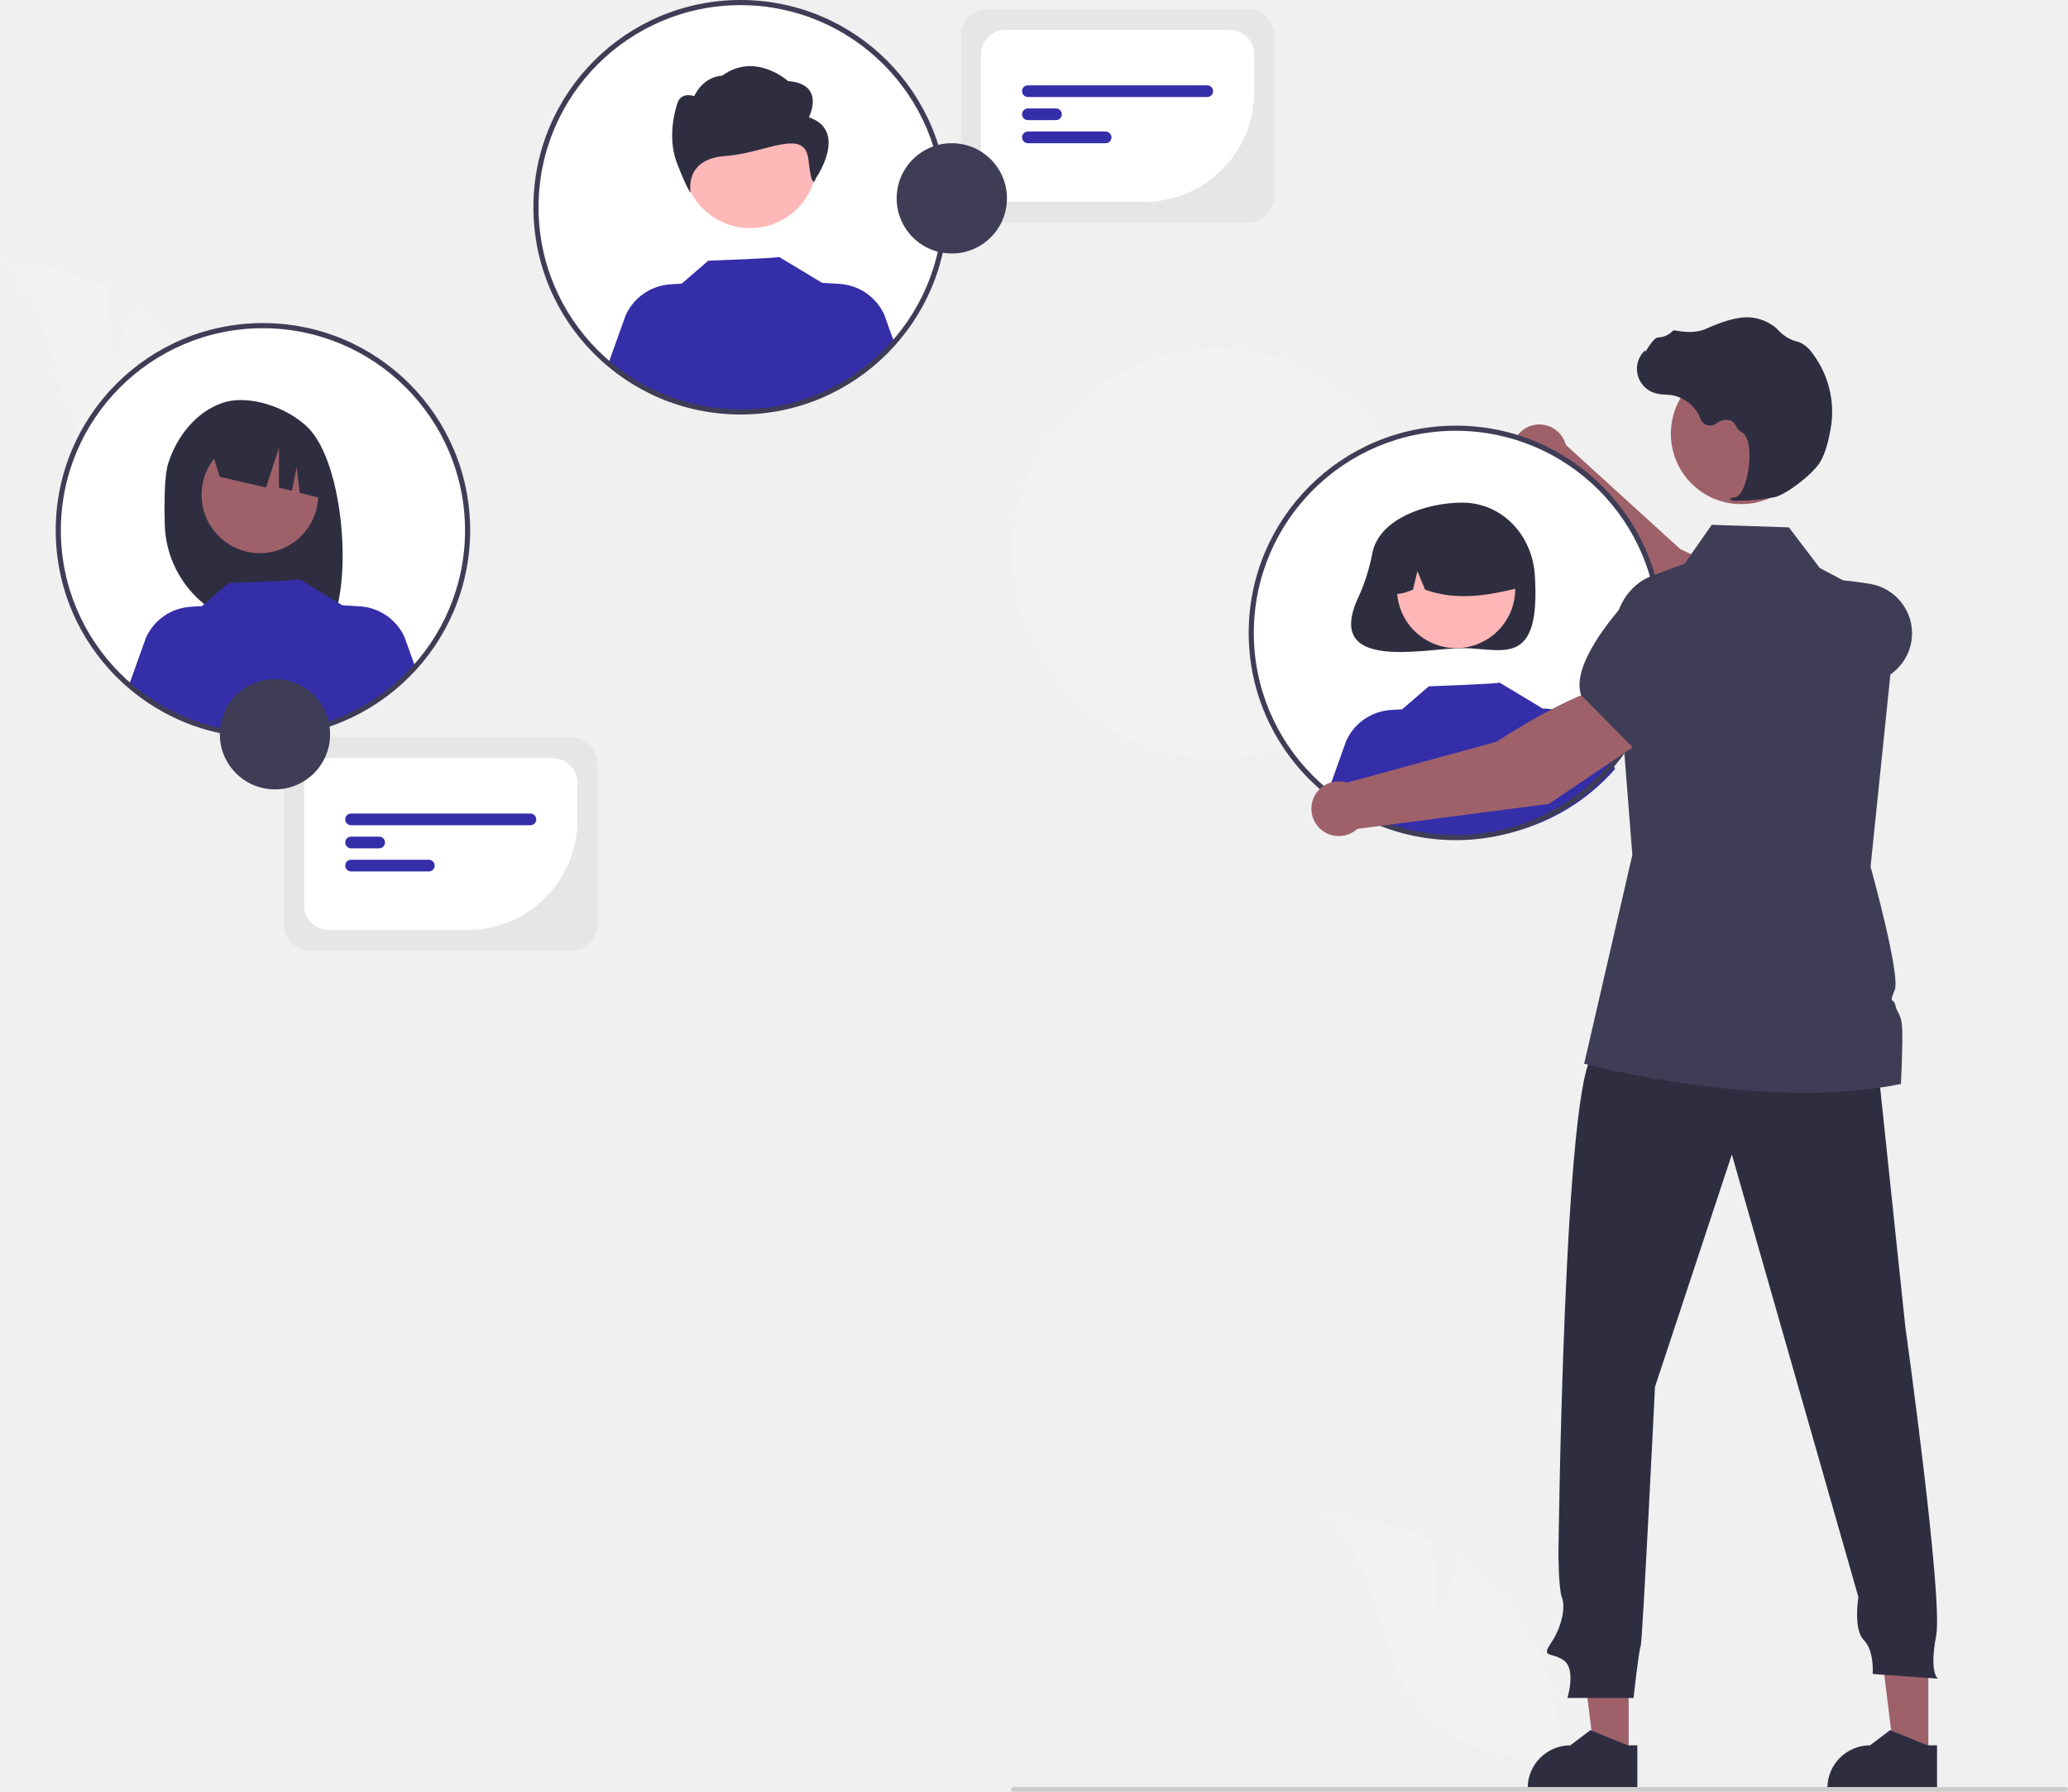
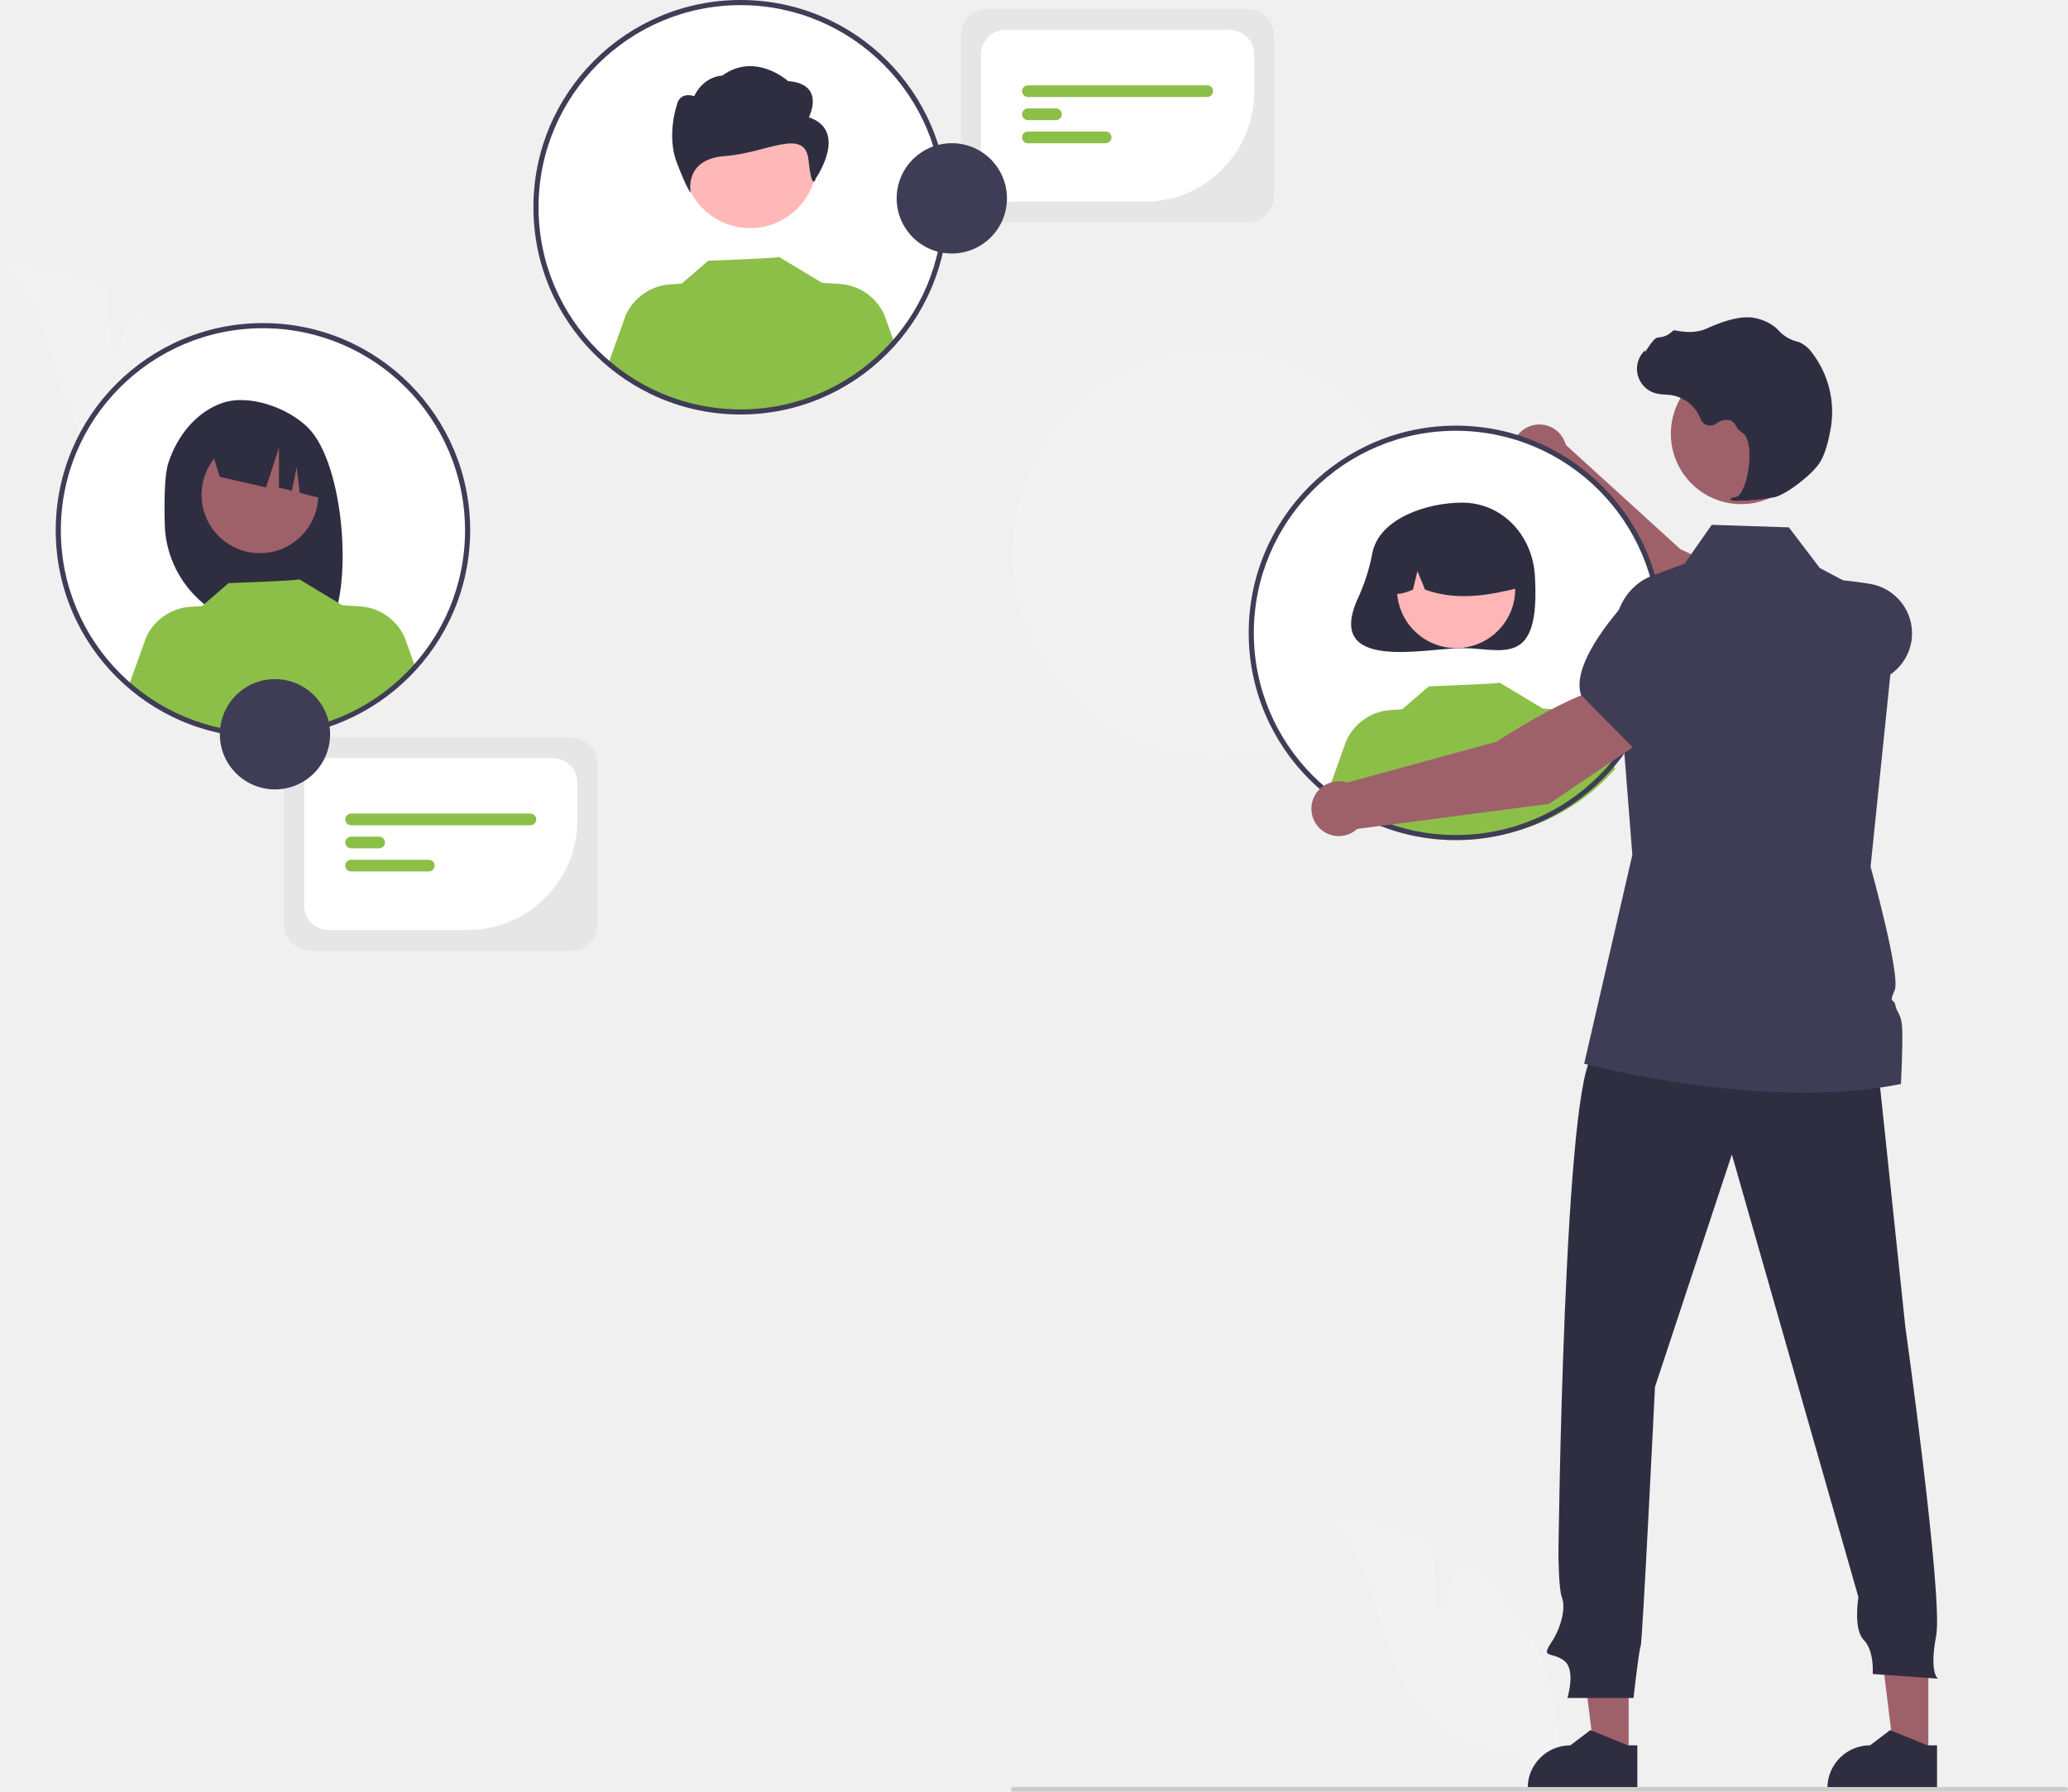
<svg xmlns="http://www.w3.org/2000/svg" width="806.632" height="698.766" viewBox="0 0 806.632 698.766" role="img" artist="Katerina Limpitsouni" source="https://undraw.co/">
  <path d="M751.146,316.606a79.828,79.828,0,1,1-79.686-79.969A79.621,79.621,0,0,1,751.146,316.606Z" transform="translate(-196.6841 -100.6171)" fill="#f2f2f2" />
  <path d="M884.005,363.14l11.224-21.432c-10.065-12.154-43.088-26.896-43.088-26.896l-44.695-40.681a10.681,10.681,0,1,0-13.118,13.021l48.286,57.911Z" transform="translate(-196.6841 -100.6171)" fill="#9e616a" />
  <path d="M878.568,361.661l15.849,5.046a54.393,54.393,0,0,0,35.295-.786h0a19.641,19.641,0,0,0,12.685-16.399h0a19.595,19.595,0,0,0-16.312-21.205c-14.863-2.443-34.014-3.647-40.846,4.483l-.069.082Z" transform="translate(-196.6841 -100.6171)" fill="#3f3d56" />
  <circle cx="567.886" cy="246.828" r="79.828" fill="#fff" />
  <path d="M731.991,316.22a75.004,75.004,0,0,1-5.351,17.08C712.558,363.09,752.66,353.38,766.991,353.38c15.669,0,30.661,8.239,28.371-28.371-.978-15.638-12.702-28.371-28.371-28.371C753.607,296.638,734.79,302.586,731.991,316.22Z" transform="translate(-196.6841 -100.6171)" fill="#2f2e41" />
  <circle cx="567.96" cy="229.701" r="23.055" fill="#ffb6b6" />
  <path d="M748.987,306.817a26.409,26.409,0,0,1,40.15,23.048c-11.748,2.949-24.089,5.207-36.617.705l-2.959-7.241-1.744,7.246c-3.815,1.559-7.64,2.879-11.465-.015A26.965,26.965,0,0,1,748.987,306.817Z" transform="translate(-196.6841 -100.6171)" fill="#2f2e41" />
-   <path d="M826.64,400.525a79.8,79.8,0,0,1-111.684,8.071l6.847-19.105a20.546,20.546,0,0,1,17.452-11.984l4.356-.267,10.387-8.958s27.986-.999,27.571-1.478l16.952,10.197-.014-.07,6.664.408a20.537,20.537,0,0,1,17.452,11.984Z" transform="translate(-196.6841 -100.6171)" fill="#342ea9" />
+   <path d="M826.64,400.525a79.8,79.8,0,0,1-111.684,8.071l6.847-19.105a20.546,20.546,0,0,1,17.452-11.984l4.356-.267,10.387-8.958s27.986-.999,27.571-1.478l16.952,10.197-.014-.07,6.664.408a20.537,20.537,0,0,1,17.452,11.984Z" transform="translate(-196.6841 -100.6171)" fill="#8cbf48" />
  <path d="M757.567,729.462,755.583,701.874a89.244,89.244,0,0,0-41.899-9.396c20.432,15.793,18.795,47.358,32.945,68.96A53.681,53.681,0,0,0,786.657,785.159l17.004,9.783a89.952,89.952,0,0,0-20.944-72.346,86.888,86.888,0,0,0-16.368-14.395C762.632,718.871,757.567,729.462,757.567,729.462Z" transform="translate(-196.6841 -100.6171)" fill="#f2f2f2" />
  <path d="M240.567,240.462,238.583,212.874a89.244,89.244,0,0,0-41.899-9.396c20.432,15.793,18.795,47.358,32.945,68.96A53.681,53.681,0,0,0,269.657,296.159l17.004,9.783a89.952,89.952,0,0,0-20.944-72.346,86.888,86.888,0,0,0-16.368-14.395C245.632,229.871,240.567,240.462,240.567,240.462Z" transform="translate(-196.6841 -100.6171)" fill="#f2f2f2" />
  <polygon points="635.268 684.997 622.004 684.996 615.694 633.837 635.27 633.837 635.268 684.997" fill="#9e616a" />
  <path d="M835.334,798.471l-42.768-.002v-.541a16.647,16.647,0,0,1,16.646-16.646h.001l7.812-5.927,14.576,5.928,3.733 0Z" transform="translate(-196.6841 -100.6171)" fill="#2f2e41" />
  <polygon points="752.165 684.997 738.902 684.996 732.592 633.837 752.168 633.837 752.165 684.997" fill="#9e616a" />
  <path d="M952.232,798.471l-42.768-.002v-.541a16.647,16.647,0,0,1,16.646-16.646h.001L933.924,775.356l14.576,5.928,3.733 0Z" transform="translate(-196.6841 -100.6171)" fill="#2f2e41" />
  <path d="M928.676,511.803,939.832,617.784s14.851,106.117,12.062,120.759.697,16.734.697,16.734L927.143,753.464s.697-9.064-3.486-13.248-2.092-16.734-2.092-16.734L872.2,550.848,842.218,641.49s-4.881,99.706-5.578,101.1-2.789,20.22-2.789,20.22h-25.798s3.486-11.156-1.395-14.642-9.064-.697-4.881-6.972,5.578-13.945,4.183-17.431-1.395-17.431-1.395-17.431,2.092-188.255,13.945-194.53S928.676,511.803,928.676,511.803Z" transform="translate(-196.6841 -100.6171)" fill="#2f2e41" />
  <circle cx="679.16" cy="169.163" r="27.439" fill="#9e616a" />
  <path d="M938.159,523.354c-53.139,10.974-123.558-7.893-123.558-7.893l18.785-81.43-6.679-85.218c-.816-10.421,5.12-20.19,14.354-23.651l12.75-4.776,10.539-15.088,30.103.988,12.034,15.84,9.497,5.038,20.589,10.92.091.045v.045L930.203,400.847l-3.897,37.788s11.835,42.5,9.406,48.136c-2.429,5.627-.317,2.909.272,5.917.589,3.009,2.392,3.199,2.664,9.125C938.929,507.731,938.159,523.354,938.159,523.354Z" transform="translate(-196.6841 -100.6171)" fill="#3f3d56" />
  <path d="M1002.397,799.383H591.925a.919.919,0,0,1,0-1.839h410.471a.919.919,0,0,1,0,1.839Z" transform="translate(-196.6841 -100.6171)" fill="#ccc" />
  <path d="M874.51,295.901a84.515,84.515,0,0,0,14.346-1.375c4.687-1.08,15.027-9.076,17.846-13.799h0c2.094-3.51,3.35-8.938,4.036-12.874a37.779,37.779,0,0,0-7.379-29.811,11.936,11.936,0,0,0-4.926-3.989c-.174-.063-.354-.118-.534-.165a14.726,14.726,0,0,1-7.44-4.342,12.147,12.147,0,0,0-1.25-1.221,18.14,18.14,0,0,0-7.664-3.604c-4.529-1.088-11.006.275-19.253,4.054-4.143,1.899-8.742,1.369-12.286.695a1.154,1.154,0,0,0-1.076.4,8.144,8.144,0,0,1-5.476,2.349c-1.258.088-2.535,1.866-4.074,4.182-.349.526-.757,1.139-1.052,1.514l-.059-.703-.692.804a9.883,9.883,0,0,0,4.876,15.981,19.272,19.272,0,0,0,3.891.517c.795.051,1.617.104,2.407.22a14.9,14.9,0,0,1,11.318,9.38,3.897,3.897,0,0,0,5.928,1.739,6.438,6.438,0,0,1,5.837-1.219,4.274,4.274,0,0,1,1.944,2.093,5.57,5.57,0,0,0,2.176,2.41c3.235,1.564,3.644,8.85,2.654,14.959-.954,5.888-3.03,10.184-5.047,10.445-1.553.201-1.729.317-1.834.595l-.094.249.181.226A6.364,6.364,0,0,0,874.51,295.901Z" transform="translate(-196.6841 -100.6171)" fill="#2f2e41" />
  <path d="M764.57,428.272A80.828,80.828,0,1,1,845.398,347.445,80.919,80.919,0,0,1,764.57,428.272Zm0-159.655A78.828,78.828,0,1,0,843.398,347.445,78.917,78.917,0,0,0,764.57,268.617Z" transform="translate(-196.6841 -100.6171)" fill="#3f3d56" />
  <circle cx="288.886" cy="80.828" r="79.828" fill="#fff" />
  <circle cx="292.581" cy="62.94" r="26.03" fill="#ffb8b8" />
-   <path id="f183d98d-beca-4def-af6d-fbe16b93cf6a-203" data-name="bf427902-b9bf-4946-b5d7-5c1c7e04535e" d="M512.184,146.361s6.777-12.956-8.133-14.134c0,0-12.711-11.531-25.668-2.108,0,0-7.067,0-10.932,7.997,0,0-5.558-2.108-6.78,3.534,0,0-4.067,11.779,0,22.379s5.418,11.779,5.418,11.779-2.854-13.155,13.414-14.333,31.191-11.369,32.547,1.588,2.846,7.103,2.846,7.103S527.772,151.661,512.184,146.361Z" transform="translate(-196.6841 -100.6171)" fill="#2f2e41" />
-   <path d="M545.604,234.525a79.8,79.8,0,0,1-111.684,8.071l6.847-19.105a20.546,20.546,0,0,1,17.452-11.984l4.356-.267,10.387-8.958s27.986-.999,27.571-1.478l16.952,10.197-.014-.07,6.664.408a20.537,20.537,0,0,1,17.452,11.984Z" transform="translate(-196.6841 -100.6171)" fill="#342ea9" />
+   <path id="f183d98d-beca-4def-af6d-fbe16b93cf6a-125" data-name="bf427902-b9bf-4946-b5d7-5c1c7e04535e" d="M512.184,146.361s6.777-12.956-8.133-14.134c0,0-12.711-11.531-25.668-2.108,0,0-7.067,0-10.932,7.997,0,0-5.558-2.108-6.78,3.534,0,0-4.067,11.779,0,22.379s5.418,11.779,5.418,11.779-2.854-13.155,13.414-14.333,31.191-11.369,32.547,1.588,2.846,7.103,2.846,7.103S527.772,151.661,512.184,146.361Z" transform="translate(-196.6841 -100.6171)" fill="#2f2e41" />
+   <path d="M545.604,234.525a79.8,79.8,0,0,1-111.684,8.071l6.847-19.105a20.546,20.546,0,0,1,17.452-11.984l4.356-.267,10.387-8.958s27.986-.999,27.571-1.478l16.952,10.197-.014-.07,6.664.408a20.537,20.537,0,0,1,17.452,11.984Z" transform="translate(-196.6841 -100.6171)" fill="#8cbf48" />
  <path d="M485.57,262.272A80.828,80.828,0,1,1,566.398,181.445,80.919,80.919,0,0,1,485.57,262.272Zm0-159.655A78.828,78.828,0,1,0,564.398,181.445,78.917,78.917,0,0,0,485.57,102.617Z" transform="translate(-196.6841 -100.6171)" fill="#3f3d56" />
  <circle cx="102.563" cy="206.828" r="79.828" fill="#fff" />
  <path d="M262.248,281.477c3.301-10.52,10.807-20.168,21.188-23.724,10.382-3.556,25.583,1.861,33.387,9.639,14.276,14.228,17.76,63.106,7.952,78.552-1.951-.103-8.683-.18-10.657-.254l-2.793-9.31v9.218q-4.719-.146-9.511-.201a41.393,41.393,0,0,1-40.867-40.371C260.691,294.78,260.947,285.622,262.248,281.477Z" transform="translate(-196.6841 -100.6171)" fill="#2f2e41" />
  <circle cx="101.379" cy="192.974" r="22.75" fill="#9e616a" />
  <path d="M278.429,273.611l26.195-13.116h0a32.924,32.924,0,0,1,19.284,27.278l.653,7.821-10.969-2.792-1.202-10-1.863,9.22-5.062-1.288.048-15.526L300.447,290.722l-18.08-4.154Z" transform="translate(-196.6841 -100.6171)" fill="#2f2e41" />
-   <path d="M358.484,360.271a79.8,79.8,0,0,1-111.684,8.071l6.847-19.105a20.546,20.546,0,0,1,17.452-11.984l4.356-.267,10.387-8.958s27.986-.999,27.571-1.478l16.952,10.197-.014-.07,6.664.408a20.537,20.537,0,0,1,17.452,11.984Z" transform="translate(-196.6841 -100.6171)" fill="#342ea9" />
+   <path d="M358.484,360.271a79.8,79.8,0,0,1-111.684,8.071l6.847-19.105a20.546,20.546,0,0,1,17.452-11.984l4.356-.267,10.387-8.958s27.986-.999,27.571-1.478l16.952,10.197-.014-.07,6.664.408a20.537,20.537,0,0,1,17.452,11.984Z" transform="translate(-196.6841 -100.6171)" fill="#8cbf48" />
  <path d="M299.247,388.272a80.828,80.828,0,1,1,80.828-80.828A80.919,80.919,0,0,1,299.247,388.272Zm0-159.655a78.828,78.828,0,1,0,78.828,78.828A78.917,78.917,0,0,0,299.247,228.617Z" transform="translate(-196.6841 -100.6171)" fill="#3f3d56" />
  <path d="M838.297,388.858l-12.085-20.959c-15.655,1.989-45.793,21.978-45.793,21.978l-58.294,15.95a10.681,10.681,0,1,0,3.968,18.052l74.767-9.753Z" transform="translate(-196.6841 -100.6171)" fill="#9e616a" />
  <path d="M834.136,392.657l27.057-22.663,3.936-18.242a19.641,19.641,0,0,0-7.052-19.496h0a19.595,19.595,0,0,0-26.644,2.415c-10.024,11.242-21.3,26.768-18.094,36.893l.032.103Z" transform="translate(-196.6841 -100.6171)" fill="#3f3d56" />
  <path d="M419.43,471.387H317.765a10.288,10.288,0,0,1-10.277-10.277V398.494a10.288,10.288,0,0,1,10.277-10.277H419.43a10.288,10.288,0,0,1,10.277,10.277v62.616A10.288,10.288,0,0,1,419.43,471.387Z" transform="translate(-196.6841 -100.6171)" fill="#e6e6e6" />
  <path d="M379.037,463.322H324.912a9.636,9.636,0,0,1-9.625-9.625v-47.79a9.636,9.636,0,0,1,9.625-9.625h87.373a9.635,9.635,0,0,1,9.625,9.625v14.543A42.92,42.92,0,0,1,379.037,463.322Z" transform="translate(-196.6841 -100.6171)" fill="#fff" />
-   <path d="M403.568,422.451H333.628a2.281,2.281,0,1,1,0-4.562h69.941a2.281,2.281,0,1,1,0,4.562Z" transform="translate(-196.6841 -100.6171)" fill="#342ea9" />
-   <path d="M344.568,431.465H333.628a2.281,2.281,0,0,1,0-4.562h10.941a2.281,2.281,0,1,1,0,4.562Z" transform="translate(-196.6841 -100.6171)" fill="#342ea9" />
-   <path d="M363.945,440.478H333.628a2.281,2.281,0,0,1,0-4.562h30.318a2.281,2.281,0,0,1,0,4.562Z" transform="translate(-196.6841 -100.6171)" fill="#342ea9" />
+   <path d="M403.568,422.451H333.628a2.281,2.281,0,1,1,0-4.562h69.941a2.281,2.281,0,1,1,0,4.562Z" transform="translate(-196.6841 -100.6171)" fill="#8cbf48" />
+   <path d="M344.568,431.465H333.628a2.281,2.281,0,0,1,0-4.562h10.941a2.281,2.281,0,1,1,0,4.562Z" transform="translate(-196.6841 -100.6171)" fill="#8cbf48" />
+   <path d="M363.945,440.478H333.628a2.281,2.281,0,0,1,0-4.562h30.318a2.281,2.281,0,0,1,0,4.562Z" transform="translate(-196.6841 -100.6171)" fill="#8cbf48" />
  <circle cx="107.257" cy="286.353" r="21.506" fill="#3f3d56" />
  <path d="M683.43,187.387H581.765a10.288,10.288,0,0,1-10.277-10.277V114.494a10.288,10.288,0,0,1,10.277-10.277H683.43a10.288,10.288,0,0,1,10.277,10.277v62.616A10.288,10.288,0,0,1,683.43,187.387Z" transform="translate(-196.6841 -100.6171)" fill="#e6e6e6" />
  <path d="M643.037,179.322H588.912a9.636,9.636,0,0,1-9.625-9.625v-47.79a9.636,9.636,0,0,1,9.625-9.625h87.373a9.635,9.635,0,0,1,9.625,9.625v14.543A42.92,42.92,0,0,1,643.037,179.322Z" transform="translate(-196.6841 -100.6171)" fill="#fff" />
-   <path d="M667.568,138.451H597.628a2.281,2.281,0,1,1,0-4.562h69.941a2.281,2.281,0,1,1,0,4.562Z" transform="translate(-196.6841 -100.6171)" fill="#342ea9" />
-   <path d="M608.568,147.465H597.628a2.281,2.281,0,1,1,0-4.562h10.941a2.281,2.281,0,1,1,0,4.562Z" transform="translate(-196.6841 -100.6171)" fill="#342ea9" />
-   <path d="M627.945,156.478H597.628a2.281,2.281,0,0,1,0-4.562h30.318a2.281,2.281,0,0,1,0,4.562Z" transform="translate(-196.6841 -100.6171)" fill="#342ea9" />
+   <path d="M667.568,138.451H597.628a2.281,2.281,0,1,1,0-4.562h69.941a2.281,2.281,0,1,1,0,4.562Z" transform="translate(-196.6841 -100.6171)" fill="#8cbf48" />
+   <path d="M608.568,147.465H597.628a2.281,2.281,0,1,1,0-4.562h10.941a2.281,2.281,0,1,1,0,4.562Z" transform="translate(-196.6841 -100.6171)" fill="#8cbf48" />
+   <path d="M627.945,156.478H597.628a2.281,2.281,0,0,1,0-4.562h30.318a2.281,2.281,0,0,1,0,4.562Z" transform="translate(-196.6841 -100.6171)" fill="#8cbf48" />
  <circle cx="371.257" cy="77.353" r="21.506" fill="#3f3d56" />
</svg>
